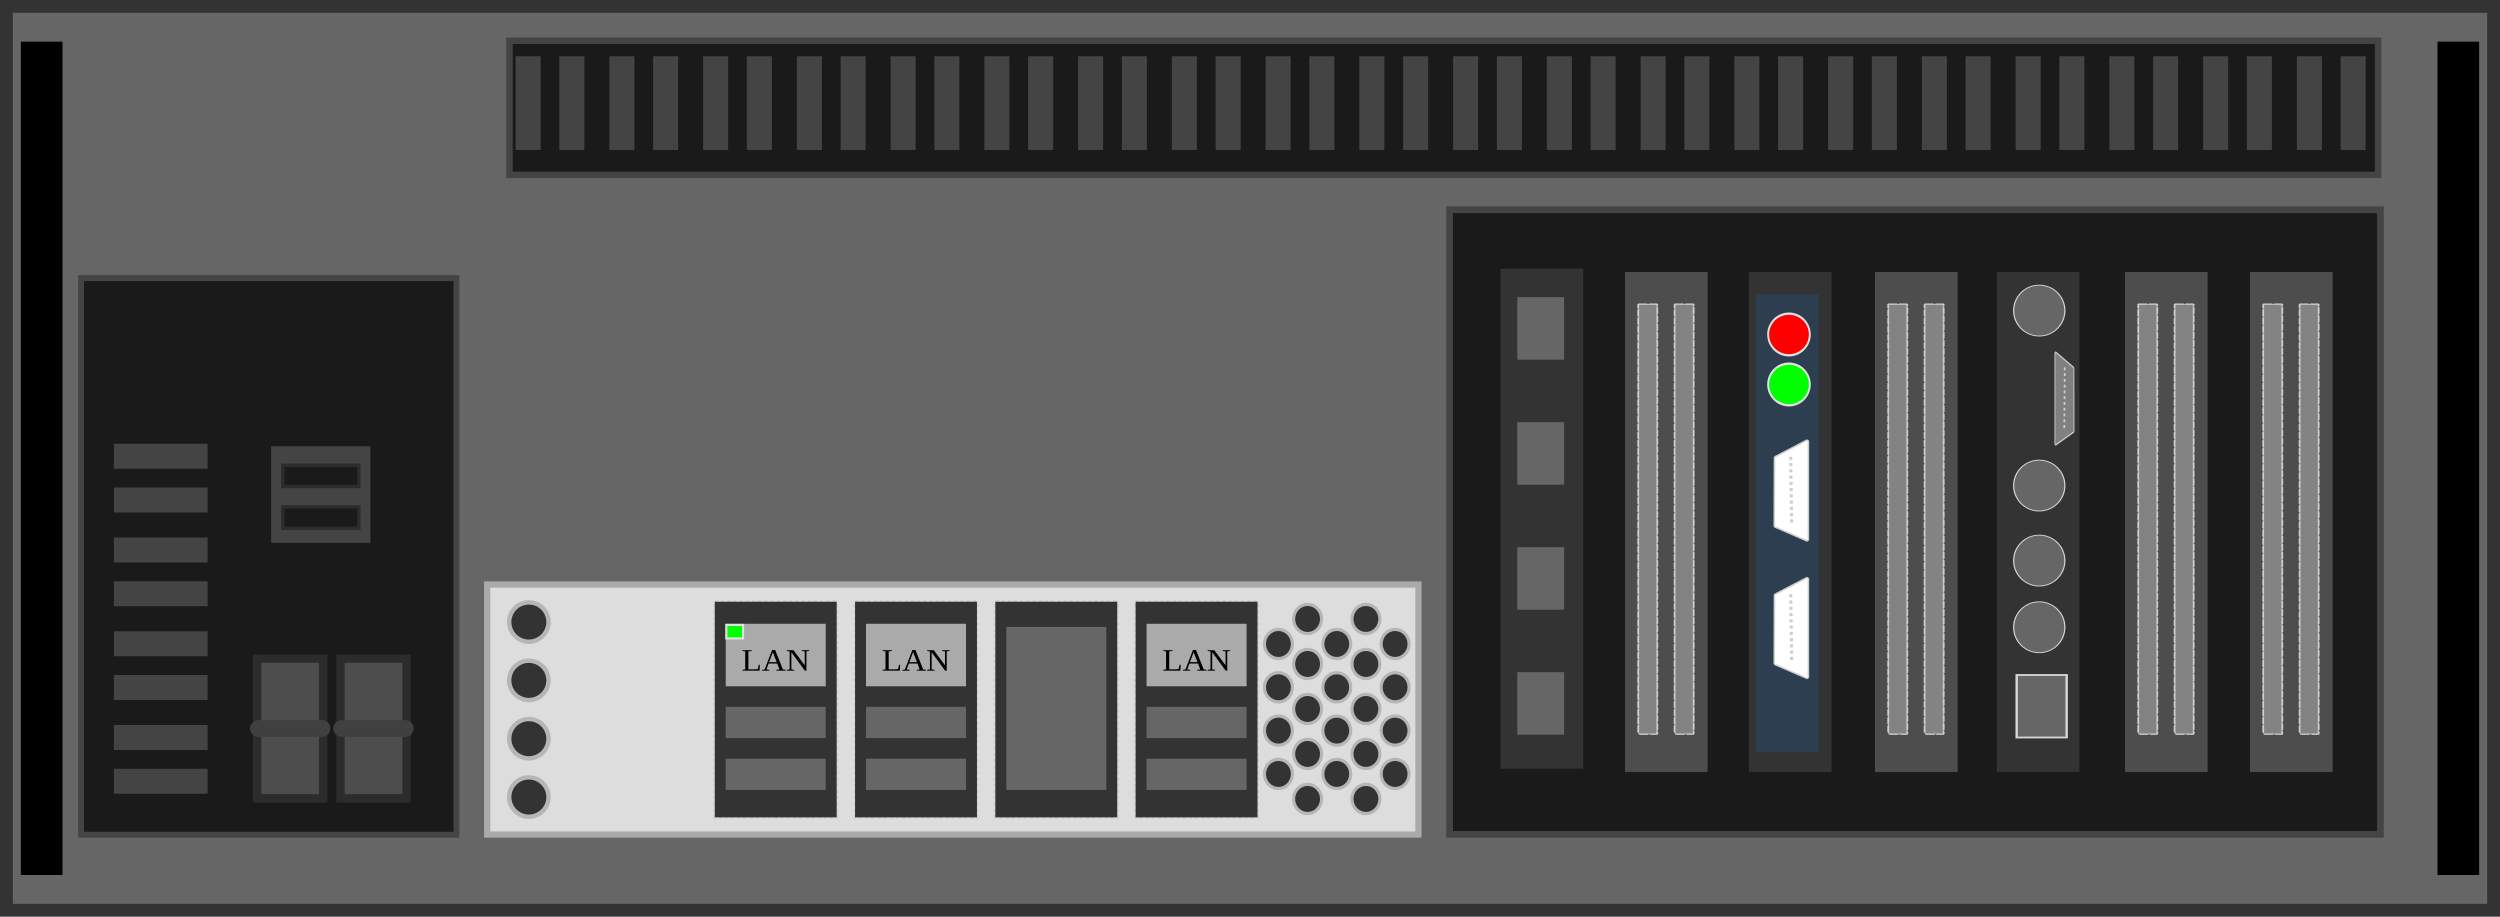
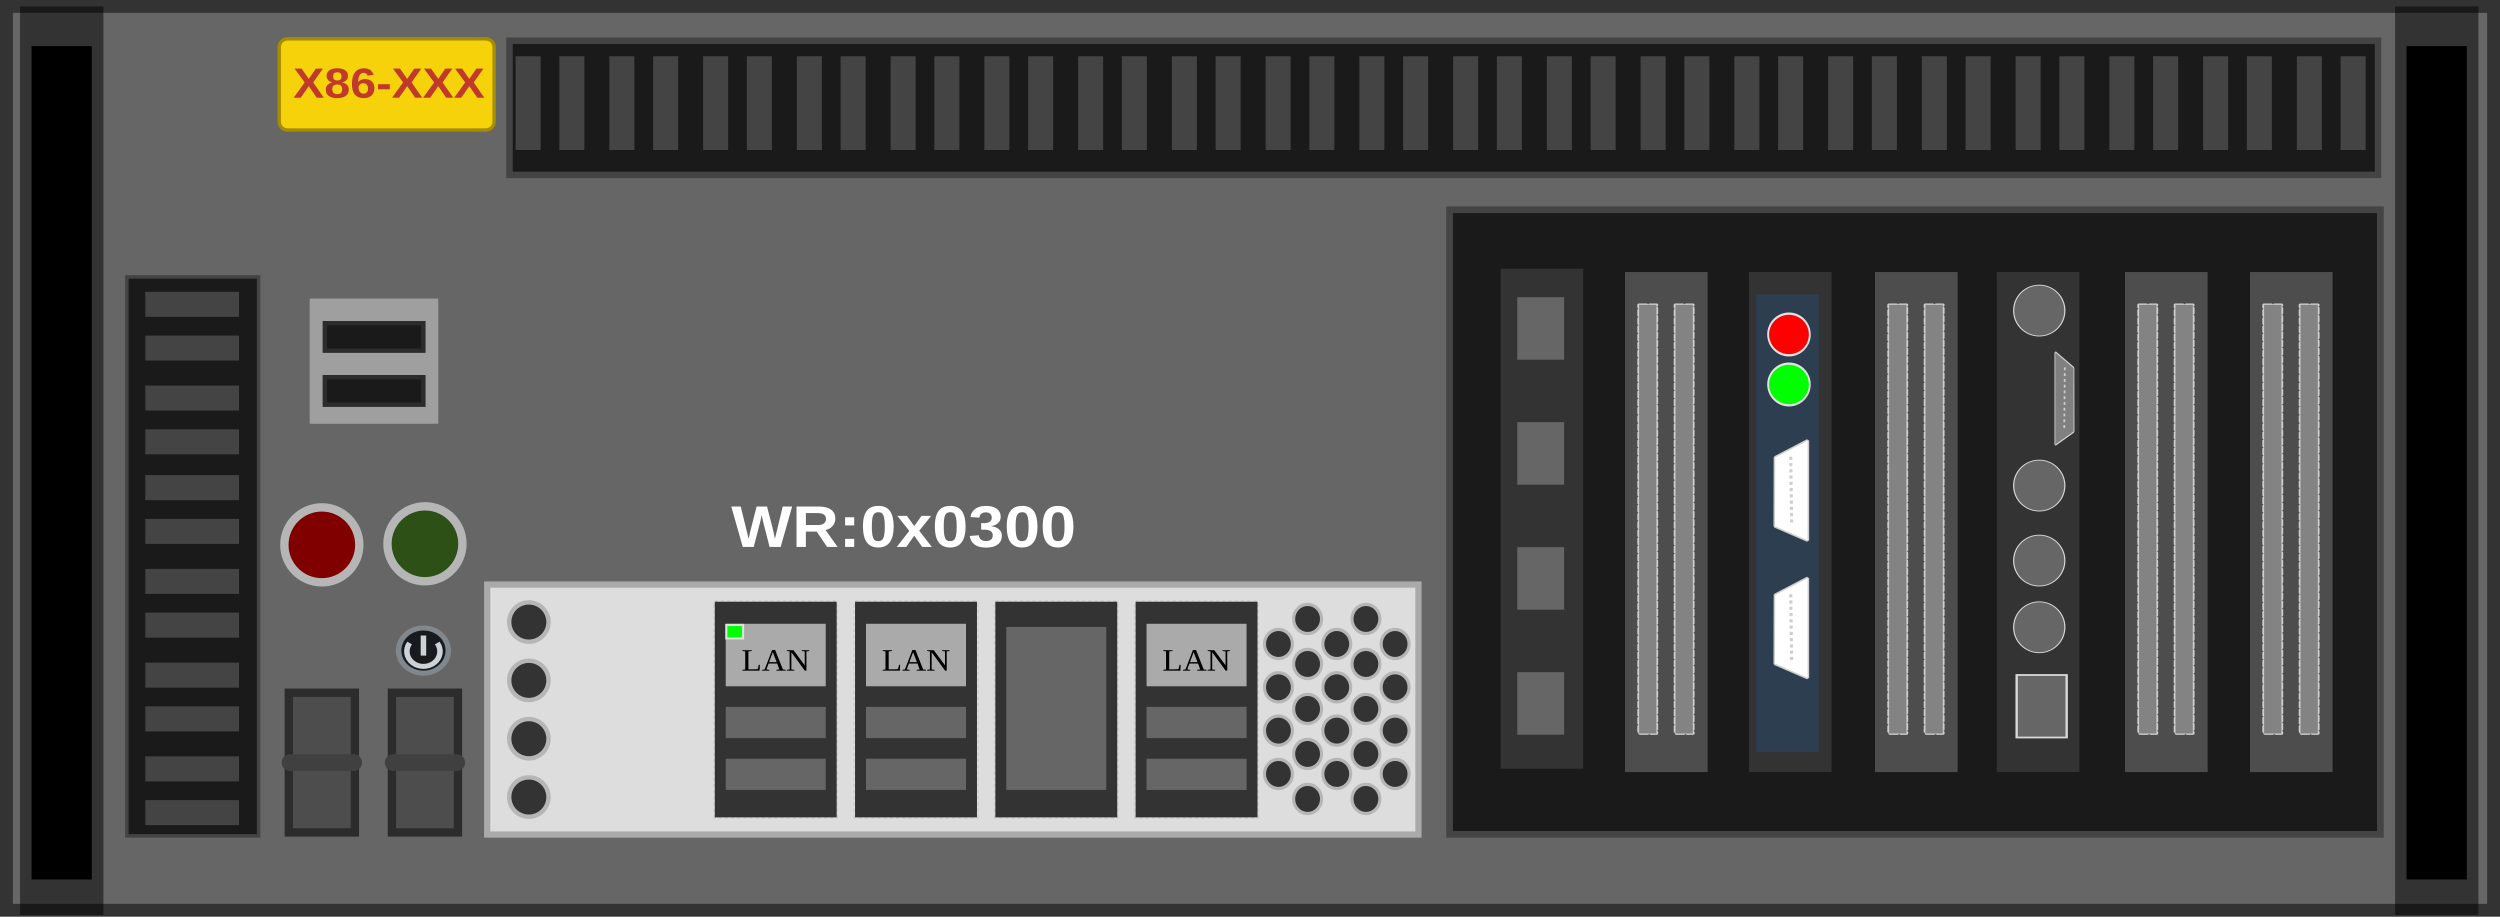
<svg xmlns="http://www.w3.org/2000/svg" width="600" height="220" viewBox="0 0 600 220" version="1.1" id="svg50">
  <defs id="defs54" />
  <g id="g764" transform="matrix(1.5,0,0,1.5,-306,-106.5)" />
  <rect x="1.54" y="1.54" width="596.92" height="216.92" fill="#111111" stroke="#333333" stroke-width="3.08" id="rect2" style="fill:#666666" />
-   <g id="g637" transform="matrix(1.5,0,0,1.5,-5.999998,-2.999998)">
-     <rect x="16.972" y="46.5" width="60.056" height="89.056" fill="#1a1a1a" stroke="#444444" stroke-width="0.944" id="rect4" />
-     <g id="g553" transform="matrix(0,0.5,-0.5,0,18.34518,50.18782)">
+   <g id="g11">
+     <rect x="30.45" y="66.462" width="31.619" height="134.159" fill="#1a1a1a" stroke="#444444" stroke-width="0.841" id="rect4" />
+     <g id="g553" transform="matrix(0,0.75,-0.75,0,29.06116,79.81584)">
      <rect x="45.624" y="-37.741" width="8" height="30" fill="#444444" id="rect338-7" style="stroke-width:0.73" />
      <rect x="59.624" y="-37.741" width="8" height="30" fill="#444444" id="rect340-5" style="stroke-width:0.73" />
      <rect x="75.624" y="-37.741" width="8" height="30" fill="#444444" id="rect342-3" style="stroke-width:0.73" />
      <rect x="89.624" y="-37.741" width="8" height="30" fill="#444444" id="rect344-5" style="stroke-width:0.73" />
      <rect x="105.624" y="-37.741" width="8" height="30" fill="#444444" id="rect346-6" style="stroke-width:0.73" />
      <rect x="119.624" y="-37.741" width="8" height="30" fill="#444444" id="rect348-2" style="stroke-width:0.73" />
      <rect x="135.624" y="-37.741" width="8" height="30" fill="#444444" id="rect350-9" style="stroke-width:0.73" />
      <rect x="149.624" y="-37.741" width="8" height="30" fill="#444444" id="rect352-1" style="stroke-width:0.73" />
-     </g>
-     <rect x="47.385" y="73.405" width="15.872" height="15.453" fill="#444444" id="rect12" style="stroke-width:0.738" />
-     <g id="g1393" transform="translate(0.6061597)">
-       <rect style="fill:#4d4d4d;stroke:#2c2c2c;stroke-width:2.667;stroke-linecap:round;stroke-dasharray:none;stroke-opacity:1;paint-order:stroke fill markers" id="rect515" width="9.236" height="21.019" x="58.538" y="108.051" />
-       <path style="fill:#333333;stroke:#404040;stroke-width:2.667;stroke-linecap:round;stroke-dasharray:none;stroke-opacity:1;paint-order:stroke fill markers" d="M 58.061,118.561 H 68.252" id="path1389" />
-     </g>
-     <g id="g1399" transform="translate(-12.72717)">
-       <rect style="fill:#4d4d4d;stroke:#2c2c2c;stroke-width:2.667;stroke-linecap:round;stroke-dasharray:none;stroke-opacity:1;paint-order:stroke fill markers" id="rect1395" width="9.236" height="21.019" x="58.538" y="108.051" />
-       <path style="fill:#333333;stroke:#404040;stroke-width:2.667;stroke-linecap:round;stroke-dasharray:none;stroke-opacity:1;paint-order:stroke fill markers" d="M 58.061,118.561 H 68.252" id="path1397" />
-     </g>
-     <rect style="fill:#1a1a1a;stroke:#2c2c2c;stroke-width:1.089;stroke-linecap:round;stroke-dasharray:none;stroke-opacity:1;paint-order:stroke fill markers" id="rect1637" width="11.621" height="2.853" x="49.526" y="76.715" />
-     <rect style="fill:#1a1a1a;stroke:#2c2c2c;stroke-width:1.089;stroke-linecap:round;stroke-dasharray:none;stroke-opacity:1;paint-order:stroke fill markers" id="rect1639" width="11.621" height="2.853" x="49.526" y="83.382" />
+       <rect x="-13.042" y="-37.741" width="8" height="30" fill="#444444" id="rect8" style="stroke-width:0.73" />
+       <rect x="0.958" y="-37.741" width="8" height="30" fill="#444444" id="rect9" style="stroke-width:0.73" />
+       <rect x="16.958" y="-37.741" width="8" height="30" fill="#444444" id="rect10" style="stroke-width:0.73" />
+       <rect x="30.958" y="-37.741" width="8" height="30" fill="#444444" id="rect11" style="stroke-width:0.73" />
+     </g>
+   </g>
+   <g id="g8" transform="matrix(1.296151,0,0,1.296151,-20.3918,-67.17126)">
+     <rect x="73.077" y="107.107" width="23.808" height="23.179" fill="#444444" id="rect12" style="fill:#9f9f9f;fill-opacity:1;stroke-width:1.107" />
+     <rect style="fill:#1a1a1a;stroke:#2c2c2c;stroke-width:1.633;stroke-linecap:round;stroke-dasharray:none;stroke-opacity:1;paint-order:stroke fill markers" id="rect1637" width="17.431" height="4.279" x="76.288" y="112.072" />
+     <rect style="fill:#1a1a1a;stroke:#2c2c2c;stroke-width:1.633;stroke-linecap:round;stroke-dasharray:none;stroke-opacity:1;paint-order:stroke fill markers" id="rect1639" width="17.431" height="4.279" x="76.288" y="122.072" />
+   </g>
+   <g id="g7" transform="matrix(1.946588,0,0,1.946588,-17.2324,-6.547763)">
+     <rect x="43.276" y="8.155" width="26.506" height="11.239" rx="1.027" fill="#f5d20a" stroke="#a58c00" id="rect35" ry="1.027" style="stroke-width:0.421" />
+     <text x="54.159" y="16.17" text-anchor="middle" font-family="Arial, Helvetica, sans-serif" font-size="5.474px" font-weight="700" fill="#c0392b" id="text35" transform="scale(1.049078,0.9532183)" style="stroke-width:0.421">X86-XXX</text>
  </g>
  <g id="g462" transform="matrix(0.75,0,0,0.75,2.175038,-0.7085307)">
    <rect x="152.997" y="187.997" width="298.007" height="80.007" fill="#dddddd" stroke="#aaaaaa" stroke-width="1.993" id="rect14" />
    <g id="g3475" transform="translate(-40)">
      <g id="g4821" transform="translate(0,-3.000007)">
        <g id="g3403" transform="translate(11.98665,0.0749127)">
          <rect style="fill:#333333;fill-opacity:1;stroke:#cecece;stroke-width:0.992;stroke-linecap:butt;stroke-linejoin:miter;stroke-dasharray:0.992, 0.992;stroke-dashoffset:0;stroke-opacity:1;paint-order:markers stroke fill" id="rect3395" width="39.008" height="69.008" x="253.843" y="196.421" />
          <g id="g3391" transform="matrix(1.066667,0,0,1,-66.91999,-4.522648)">
            <rect x="304" y="208" width="30" height="20" fill="#aaaaaa" id="rect16" />
            <text x="319" y="223" font-size="10px" text-anchor="middle" id="text18">LAN</text>
          </g>
          <rect x="257.347" y="230.063" width="32" height="10" fill="#666666" id="rect20" style="stroke-width:1.033" />
          <rect x="257.347" y="246.648" width="32" height="10" fill="#666666" id="rect3393" style="stroke-width:1.033" />
          <rect style="fill:#00ff00;fill-opacity:1;stroke:#e2e2e2;stroke-width:1.333;stroke-linecap:round;stroke-linejoin:miter;stroke-miterlimit:4;stroke-dasharray:none;stroke-dashoffset:0;stroke-opacity:1;paint-order:stroke fill markers" id="rect3796" width="4.704" height="3.659" x="257.868" y="204.18" />
        </g>
        <g id="g3431" transform="translate(101.7644,0.0749127)">
          <rect style="fill:#333333;fill-opacity:1;stroke:#cecece;stroke-width:0.992;stroke-linecap:butt;stroke-linejoin:miter;stroke-dasharray:0.992, 0.992;stroke-dashoffset:0;stroke-opacity:1;paint-order:markers stroke fill" id="rect3419" width="39.008" height="69.008" x="253.843" y="196.421" />
          <rect x="257.347" y="204.488" width="32" height="52.16" fill="#666666" id="rect3429" style="stroke-width:2.359" />
        </g>
        <g id="g4780" transform="translate(56.87553,0.0749127)">
          <rect style="fill:#333333;fill-opacity:1;stroke:#cecece;stroke-width:0.992;stroke-linecap:butt;stroke-linejoin:miter;stroke-dasharray:0.992, 0.992;stroke-dashoffset:0;stroke-opacity:1;paint-order:markers stroke fill" id="rect4766" width="39.008" height="69.008" x="253.843" y="196.421" />
          <g id="g4772" transform="matrix(1.066667,0,0,1,-66.91999,-4.522648)">
            <rect x="304" y="208" width="30" height="20" fill="#aaaaaa" id="rect4768" />
            <text x="319" y="223" font-size="10px" text-anchor="middle" id="text4770">LAN</text>
          </g>
          <rect x="257.347" y="230.063" width="32" height="10" fill="#666666" id="rect4774" style="stroke-width:1.033" />
          <rect x="257.347" y="246.648" width="32" height="10" fill="#666666" id="rect4776" style="stroke-width:1.033" />
        </g>
        <g id="g4794" transform="translate(146.6533,0.0749127)">
          <rect style="fill:#333333;fill-opacity:1;stroke:#cecece;stroke-width:0.992;stroke-linecap:butt;stroke-linejoin:miter;stroke-dasharray:0.992, 0.992;stroke-dashoffset:0;stroke-opacity:1;paint-order:markers stroke fill" id="rect4782" width="39.008" height="69.008" x="253.843" y="196.421" />
          <g id="g4788" transform="matrix(1.066667,0,0,1,-66.91999,-4.522648)">
            <rect x="304" y="208" width="30" height="20" fill="#aaaaaa" id="rect4784" />
            <text x="319" y="223" font-size="10px" text-anchor="middle" id="text4786">LAN</text>
          </g>
          <rect x="257.347" y="230.063" width="32" height="10" fill="#666666" id="rect4790" style="stroke-width:1.033" />
          <rect x="257.347" y="246.648" width="32" height="10" fill="#666666" id="rect4792" style="stroke-width:1.033" />
        </g>
      </g>
    </g>
    <g id="g3543" transform="matrix(0.9715086,0,0,0.9715086,-14.36651,11.05544)">
      <g id="g3607">
        <ellipse style="fill:#333333;fill-opacity:1;stroke:#b6b6b6;stroke-width:2.895;stroke-linecap:round;stroke-linejoin:miter;stroke-miterlimit:4;stroke-dasharray:none;stroke-dashoffset:0;stroke-opacity:1;paint-order:stroke fill markers" id="circle3535" cx="185.997" cy="252.128" rx="5.758" ry="5.758" />
        <ellipse style="fill:#333333;fill-opacity:1;stroke:#b6b6b6;stroke-width:2.895;stroke-linecap:round;stroke-linejoin:miter;stroke-miterlimit:4;stroke-dasharray:none;stroke-dashoffset:0;stroke-opacity:1;paint-order:stroke fill markers" id="ellipse3597" cx="185.997" cy="232.914" rx="5.758" ry="5.758" />
        <ellipse style="fill:#333333;fill-opacity:1;stroke:#b6b6b6;stroke-width:2.895;stroke-linecap:round;stroke-linejoin:miter;stroke-miterlimit:4;stroke-dasharray:none;stroke-dashoffset:0;stroke-opacity:1;paint-order:stroke fill markers" id="ellipse3599" cx="185.997" cy="213.7" rx="5.758" ry="5.758" />
        <ellipse style="fill:#333333;fill-opacity:1;stroke:#b6b6b6;stroke-width:2.895;stroke-linecap:round;stroke-linejoin:miter;stroke-miterlimit:4;stroke-dasharray:none;stroke-dashoffset:0;stroke-opacity:1;paint-order:stroke fill markers" id="ellipse3601" cx="185.997" cy="194.486" rx="5.758" ry="5.758" />
      </g>
    </g>
    <g id="g598" transform="translate(0.6933334,1.44)">
      <g id="g440" transform="matrix(0.6909175,0,0,0.7214734,276.9959,65.26337)">
        <g id="g438">
          <ellipse style="fill:#333333;fill-opacity:1;stroke:#b6b6b6;stroke-width:2.895;stroke-linecap:round;stroke-linejoin:miter;stroke-miterlimit:4;stroke-dasharray:none;stroke-dashoffset:0;stroke-opacity:1;paint-order:stroke fill markers" id="ellipse430" cx="185.997" cy="252.128" rx="5.758" ry="5.758" />
          <ellipse style="fill:#333333;fill-opacity:1;stroke:#b6b6b6;stroke-width:2.895;stroke-linecap:round;stroke-linejoin:miter;stroke-miterlimit:4;stroke-dasharray:none;stroke-dashoffset:0;stroke-opacity:1;paint-order:stroke fill markers" id="ellipse432" cx="185.997" cy="232.914" rx="5.758" ry="5.758" />
          <ellipse style="fill:#333333;fill-opacity:1;stroke:#b6b6b6;stroke-width:2.895;stroke-linecap:round;stroke-linejoin:miter;stroke-miterlimit:4;stroke-dasharray:none;stroke-dashoffset:0;stroke-opacity:1;paint-order:stroke fill markers" id="ellipse434" cx="185.997" cy="213.7" rx="5.758" ry="5.758" />
          <ellipse style="fill:#333333;fill-opacity:1;stroke:#b6b6b6;stroke-width:2.895;stroke-linecap:round;stroke-linejoin:miter;stroke-miterlimit:4;stroke-dasharray:none;stroke-dashoffset:0;stroke-opacity:1;paint-order:stroke fill markers" id="ellipse436" cx="185.997" cy="194.486" rx="5.758" ry="5.758" />
        </g>
      </g>
      <g id="g452" transform="matrix(0.6909175,0,0,0.7214734,295.6626,65.26337)">
        <g id="g450">
          <ellipse style="fill:#333333;fill-opacity:1;stroke:#b6b6b6;stroke-width:2.895;stroke-linecap:round;stroke-linejoin:miter;stroke-miterlimit:4;stroke-dasharray:none;stroke-dashoffset:0;stroke-opacity:1;paint-order:stroke fill markers" id="ellipse442" cx="185.997" cy="252.128" rx="5.758" ry="5.758" />
          <ellipse style="fill:#333333;fill-opacity:1;stroke:#b6b6b6;stroke-width:2.895;stroke-linecap:round;stroke-linejoin:miter;stroke-miterlimit:4;stroke-dasharray:none;stroke-dashoffset:0;stroke-opacity:1;paint-order:stroke fill markers" id="ellipse444" cx="185.997" cy="232.914" rx="5.758" ry="5.758" />
          <ellipse style="fill:#333333;fill-opacity:1;stroke:#b6b6b6;stroke-width:2.895;stroke-linecap:round;stroke-linejoin:miter;stroke-miterlimit:4;stroke-dasharray:none;stroke-dashoffset:0;stroke-opacity:1;paint-order:stroke fill markers" id="ellipse446" cx="185.997" cy="213.7" rx="5.758" ry="5.758" />
          <ellipse style="fill:#333333;fill-opacity:1;stroke:#b6b6b6;stroke-width:2.895;stroke-linecap:round;stroke-linejoin:miter;stroke-miterlimit:4;stroke-dasharray:none;stroke-dashoffset:0;stroke-opacity:1;paint-order:stroke fill markers" id="ellipse448" cx="185.997" cy="194.486" rx="5.758" ry="5.758" />
        </g>
      </g>
      <g id="g465" transform="matrix(0.6909175,0,0,0.7214734,314.3292,65.26337)">
        <g id="g463">
          <ellipse style="fill:#333333;fill-opacity:1;stroke:#b6b6b6;stroke-width:2.895;stroke-linecap:round;stroke-linejoin:miter;stroke-miterlimit:4;stroke-dasharray:none;stroke-dashoffset:0;stroke-opacity:1;paint-order:stroke fill markers" id="ellipse454" cx="185.997" cy="252.128" rx="5.758" ry="5.758" />
          <ellipse style="fill:#333333;fill-opacity:1;stroke:#b6b6b6;stroke-width:2.895;stroke-linecap:round;stroke-linejoin:miter;stroke-miterlimit:4;stroke-dasharray:none;stroke-dashoffset:0;stroke-opacity:1;paint-order:stroke fill markers" id="ellipse456" cx="185.997" cy="232.914" rx="5.758" ry="5.758" />
          <ellipse style="fill:#333333;fill-opacity:1;stroke:#b6b6b6;stroke-width:2.895;stroke-linecap:round;stroke-linejoin:miter;stroke-miterlimit:4;stroke-dasharray:none;stroke-dashoffset:0;stroke-opacity:1;paint-order:stroke fill markers" id="ellipse458" cx="185.997" cy="213.7" rx="5.758" ry="5.758" />
          <ellipse style="fill:#333333;fill-opacity:1;stroke:#b6b6b6;stroke-width:2.895;stroke-linecap:round;stroke-linejoin:miter;stroke-miterlimit:4;stroke-dasharray:none;stroke-dashoffset:0;stroke-opacity:1;paint-order:stroke fill markers" id="ellipse460" cx="185.997" cy="194.486" rx="5.758" ry="5.758" />
        </g>
      </g>
      <g id="g477" transform="matrix(0.6909175,0,0,0.7214734,286.3292,73.26337)">
        <g id="g475">
          <ellipse style="fill:#333333;fill-opacity:1;stroke:#b6b6b6;stroke-width:2.895;stroke-linecap:round;stroke-linejoin:miter;stroke-miterlimit:4;stroke-dasharray:none;stroke-dashoffset:0;stroke-opacity:1;paint-order:stroke fill markers" id="ellipse467" cx="185.997" cy="252.128" rx="5.758" ry="5.758" />
          <ellipse style="fill:#333333;fill-opacity:1;stroke:#b6b6b6;stroke-width:2.895;stroke-linecap:round;stroke-linejoin:miter;stroke-miterlimit:4;stroke-dasharray:none;stroke-dashoffset:0;stroke-opacity:1;paint-order:stroke fill markers" id="ellipse469" cx="185.997" cy="232.173" rx="5.758" ry="5.758" />
          <ellipse style="fill:#333333;fill-opacity:1;stroke:#b6b6b6;stroke-width:2.895;stroke-linecap:round;stroke-linejoin:miter;stroke-miterlimit:4;stroke-dasharray:none;stroke-dashoffset:0;stroke-opacity:1;paint-order:stroke fill markers" id="ellipse471" cx="185.997" cy="212.218" rx="5.758" ry="5.758" />
          <ellipse style="fill:#333333;fill-opacity:1;stroke:#b6b6b6;stroke-width:2.895;stroke-linecap:round;stroke-linejoin:miter;stroke-miterlimit:4;stroke-dasharray:none;stroke-dashoffset:0;stroke-opacity:1;paint-order:stroke fill markers" id="ellipse473" cx="185.997" cy="192.264" rx="5.758" ry="5.758" />
          <ellipse style="fill:#333333;fill-opacity:1;stroke:#b6b6b6;stroke-width:2.895;stroke-linecap:round;stroke-linejoin:miter;stroke-miterlimit:4;stroke-dasharray:none;stroke-dashoffset:0;stroke-opacity:1;paint-order:stroke fill markers" id="ellipse498" cx="185.997" cy="172.309" rx="5.758" ry="5.758" />
        </g>
      </g>
      <g id="g564" transform="matrix(0.6909175,0,0,0.7214734,304.9959,73.26337)">
        <g id="g562">
          <ellipse style="fill:#333333;fill-opacity:1;stroke:#b6b6b6;stroke-width:2.895;stroke-linecap:round;stroke-linejoin:miter;stroke-miterlimit:4;stroke-dasharray:none;stroke-dashoffset:0;stroke-opacity:1;paint-order:stroke fill markers" id="ellipse552" cx="185.997" cy="252.128" rx="5.758" ry="5.758" />
          <ellipse style="fill:#333333;fill-opacity:1;stroke:#b6b6b6;stroke-width:2.895;stroke-linecap:round;stroke-linejoin:miter;stroke-miterlimit:4;stroke-dasharray:none;stroke-dashoffset:0;stroke-opacity:1;paint-order:stroke fill markers" id="ellipse554" cx="185.997" cy="232.173" rx="5.758" ry="5.758" />
          <ellipse style="fill:#333333;fill-opacity:1;stroke:#b6b6b6;stroke-width:2.895;stroke-linecap:round;stroke-linejoin:miter;stroke-miterlimit:4;stroke-dasharray:none;stroke-dashoffset:0;stroke-opacity:1;paint-order:stroke fill markers" id="ellipse556" cx="185.997" cy="212.218" rx="5.758" ry="5.758" />
          <ellipse style="fill:#333333;fill-opacity:1;stroke:#b6b6b6;stroke-width:2.895;stroke-linecap:round;stroke-linejoin:miter;stroke-miterlimit:4;stroke-dasharray:none;stroke-dashoffset:0;stroke-opacity:1;paint-order:stroke fill markers" id="ellipse558" cx="185.997" cy="192.264" rx="5.758" ry="5.758" />
          <ellipse style="fill:#333333;fill-opacity:1;stroke:#b6b6b6;stroke-width:2.895;stroke-linecap:round;stroke-linejoin:miter;stroke-miterlimit:4;stroke-dasharray:none;stroke-dashoffset:0;stroke-opacity:1;paint-order:stroke fill markers" id="ellipse560" cx="185.997" cy="172.309" rx="5.758" ry="5.758" />
        </g>
      </g>
    </g>
  </g>
  <g id="g650" transform="matrix(1.5,0,0,1.5,-2.999998,-2.208533)">
    <rect x="233.935" y="35.035" width="148.93" height="99.93" fill="#1a1a1a" stroke="#444444" stroke-width="1.07" id="rect24" />
    <g fill="#333333" id="g38" transform="matrix(0.6609436,0,0,0.5,-81.69067,15)">
      <rect x="610" y="60" width="20" height="160" id="rect32" style="fill:#333333" />
      <g id="g3205-1" transform="matrix(-0.8472326,0,0,1.841834,870.9028,-68.89243)" style="fill:#808080">
        <path style="fill:#808080;fill-opacity:1;stroke:#cecece;stroke-width:0.5;stroke-linecap:round;stroke-linejoin:bevel;stroke-dasharray:none;stroke-dashoffset:0;stroke-opacity:1;paint-order:markers stroke fill" d="m 286.003,97.666 5.214,2.261 V 83.972 l -5.182,2.701 z" id="path3201-2" />
        <path style="fill:#808080;fill-opacity:1;stroke:#cecece;stroke-width:0.501;stroke-linecap:butt;stroke-linejoin:miter;stroke-dasharray:0.501, 0.501;stroke-dashoffset:0;stroke-opacity:1;paint-order:markers stroke fill" d="m 288.515,86.548 0.157,10.993" id="path3203-7" />
      </g>
      <rect x="614.814" y="188.945" width="12.104" height="20" fill="#666666" id="rect969-9" style="stroke:#d7d7d7;stroke-width:0.58;stroke-dasharray:none;stroke-opacity:1" />
      <g id="g976">
        <rect x="489.882" y="58.945" width="20" height="160" id="rect28-6" style="fill:#333333" />
        <rect x="493.92" y="68.04" width="11.347" height="20" fill="#666666" id="rect22-3" style="stroke-width:0.87" />
        <rect x="493.92" y="108.04" width="11.347" height="20" fill="#666666" id="rect22-3-7" style="stroke-width:0.87" />
        <rect x="493.92" y="148.04" width="11.347" height="20" fill="#666666" id="rect967" style="stroke-width:0.87" />
        <rect x="493.92" y="188.04" width="11.347" height="20" fill="#666666" id="rect969" style="stroke-width:0.87" />
      </g>
      <g id="g1743">
        <rect x="520" y="60" width="20" height="160" id="rect26" style="fill:#4d4d4d" />
        <rect style="fill:#838383;fill-opacity:1;stroke:#cecece;stroke-width:0.87;stroke-linecap:round;stroke-linejoin:round;stroke-dasharray:1.74, 0.87;stroke-dashoffset:0;stroke-opacity:1;paint-order:markers stroke fill" id="rect1182" width="4.182" height="137.186" x="523.416" y="70.482" />
        <rect style="fill:#838383;fill-opacity:1;stroke:#cecece;stroke-width:0.87;stroke-linecap:round;stroke-linejoin:round;stroke-dasharray:1.74, 0.87;stroke-dashoffset:0;stroke-opacity:1;paint-order:markers stroke fill" id="rect1738" width="4.182" height="137.186" x="532.226" y="70.482" />
      </g>
      <g id="g1804" transform="translate(60.51954)">
        <rect x="520" y="60" width="20" height="160" id="rect1798" style="fill:#4d4d4d" />
        <rect style="fill:#838383;fill-opacity:1;stroke:#cecece;stroke-width:0.87;stroke-linecap:round;stroke-linejoin:round;stroke-dasharray:1.74, 0.87;stroke-dashoffset:0;stroke-opacity:1;paint-order:markers stroke fill" id="rect1800" width="4.182" height="137.186" x="523.416" y="70.482" />
        <rect style="fill:#838383;fill-opacity:1;stroke:#cecece;stroke-width:0.87;stroke-linecap:round;stroke-linejoin:round;stroke-dasharray:1.74, 0.87;stroke-dashoffset:0;stroke-opacity:1;paint-order:markers stroke fill" id="rect1802" width="4.182" height="137.186" x="532.226" y="70.482" />
      </g>
      <g id="g1812" transform="translate(121.0391)">
        <rect x="520" y="60" width="20" height="160" id="rect1806" style="fill:#4d4d4d" />
        <rect style="fill:#838383;fill-opacity:1;stroke:#cecece;stroke-width:0.87;stroke-linecap:round;stroke-linejoin:round;stroke-dasharray:1.74, 0.87;stroke-dashoffset:0;stroke-opacity:1;paint-order:markers stroke fill" id="rect1808" width="4.182" height="137.186" x="523.416" y="70.482" />
        <rect style="fill:#838383;fill-opacity:1;stroke:#cecece;stroke-width:0.87;stroke-linecap:round;stroke-linejoin:round;stroke-dasharray:1.74, 0.87;stroke-dashoffset:0;stroke-opacity:1;paint-order:markers stroke fill" id="rect1810" width="4.182" height="137.186" x="532.226" y="70.482" />
      </g>
      <g id="g3279" transform="translate(151.2988)">
        <rect x="520" y="60" width="20" height="160" id="rect3273" style="fill:#4d4d4d" />
        <rect style="fill:#838383;fill-opacity:1;stroke:#cecece;stroke-width:0.87;stroke-linecap:round;stroke-linejoin:round;stroke-dasharray:1.74, 0.87;stroke-dashoffset:0;stroke-opacity:1;paint-order:markers stroke fill" id="rect3275" width="4.182" height="137.186" x="523.416" y="70.482" />
        <rect style="fill:#838383;fill-opacity:1;stroke:#cecece;stroke-width:0.87;stroke-linecap:round;stroke-linejoin:round;stroke-dasharray:1.74, 0.87;stroke-dashoffset:0;stroke-opacity:1;paint-order:markers stroke fill" id="rect3277" width="4.182" height="137.186" x="532.226" y="70.482" />
      </g>
      <ellipse style="fill:#666666;fill-opacity:1;stroke:#d7d7d7;stroke-width:0.58;stroke-linecap:round;stroke-linejoin:miter;stroke-miterlimit:4;stroke-dasharray:none;stroke-dashoffset:0;stroke-opacity:1;paint-order:stroke fill markers" id="path5509" cx="620.281" cy="173.667" rx="6.052" ry="8" />
      <ellipse style="fill:#666666;fill-opacity:1;stroke:#d7d7d7;stroke-width:0.58;stroke-linecap:round;stroke-linejoin:miter;stroke-miterlimit:4;stroke-dasharray:none;stroke-dashoffset:0;stroke-opacity:1;paint-order:stroke fill markers" id="ellipse5511" cx="620.281" cy="152.334" rx="6.052" ry="8" />
      <ellipse style="fill:#666666;fill-opacity:1;stroke:#d7d7d7;stroke-width:0.58;stroke-linecap:round;stroke-linejoin:miter;stroke-miterlimit:4;stroke-dasharray:none;stroke-dashoffset:0;stroke-opacity:1;paint-order:stroke fill markers" id="ellipse5513" cx="620.281" cy="128.334" rx="6.052" ry="8" />
      <ellipse style="fill:#666666;fill-opacity:1;stroke:#d7d7d7;stroke-width:0.58;stroke-linecap:round;stroke-linejoin:miter;stroke-miterlimit:4;stroke-dasharray:none;stroke-dashoffset:0;stroke-opacity:1;paint-order:stroke fill markers" id="ellipse5515" cx="620.281" cy="72.334" rx="6.052" ry="8" />
    </g>
    <g id="g3219">
      <rect x="550" y="60" width="20" height="160" id="rect28" transform="matrix(0.6609436,0,0,0.5,-81.69067,15)" style="fill:#333333" />
      <g id="g837" transform="matrix(1,0,0,1.219849,20,-18.49874)">
        <rect x="263" y="55" width="10" height="60" fill="#2c3e50" id="rect40" style="stroke-width:0.5" />
        <ellipse cx="268.234" cy="60.243" fill="#ff0000" id="circle42" style="stroke-width:0.302;stroke:#e2e2e2;stroke-opacity:1;stroke-dasharray:none" rx="3.333" ry="2.733" />
        <ellipse cx="268.234" cy="66.801" fill="#ff0000" id="ellipse1912" style="fill:#00ff00;stroke-width:0.302;stroke:#e2e2e2;stroke-opacity:1;stroke-dasharray:none" rx="3.333" ry="2.733" />
      </g>
      <g id="g3199" transform="translate(0,10)">
        <path style="fill:#ffffff;fill-opacity:1;stroke:#cecece;stroke-width:0.5;stroke-linecap:round;stroke-linejoin:bevel;stroke-dasharray:none;stroke-dashoffset:0;stroke-opacity:1;paint-order:markers stroke fill" d="m 286.003,97.666 5.214,2.261 V 83.972 l -5.182,2.701 z" id="path3097" />
        <path style="fill:#ffffff;fill-opacity:1;stroke:#cecece;stroke-width:0.501;stroke-linecap:butt;stroke-linejoin:miter;stroke-dasharray:0.501, 0.501;stroke-dashoffset:0;stroke-opacity:1;paint-order:markers stroke fill" d="m 288.515,86.548 0.157,10.993" id="path3195" />
      </g>
      <g id="g3205" transform="translate(0,-12)">
        <path style="fill:#ffffff;fill-opacity:1;stroke:#cecece;stroke-width:0.5;stroke-linecap:round;stroke-linejoin:bevel;stroke-dasharray:none;stroke-dashoffset:0;stroke-opacity:1;paint-order:markers stroke fill" d="m 286.003,97.666 5.214,2.261 V 83.972 l -5.182,2.701 z" id="path3201" />
        <path style="fill:#ffffff;fill-opacity:1;stroke:#cecece;stroke-width:0.501;stroke-linecap:butt;stroke-linejoin:miter;stroke-dasharray:0.501, 0.501;stroke-dashoffset:0;stroke-opacity:1;paint-order:markers stroke fill" d="m 288.515,86.548 0.157,10.993" id="path3203" />
      </g>
    </g>
  </g>
-   <rect x="5" y="10" width="10" height="200" fill="#222222" id="rect46" style="fill:#000000;stroke-width:1" />
+   <g id="g3" transform="translate(40.26161,6.333288)">
+     <g id="g2" transform="translate(-40.44253,-5.260817)">
+       <g id="g1">
+         <rect x="5" y="0.465" width="20" height="218.084" fill="#222222" id="rect1" style="fill:#000000;fill-opacity:0.502;stroke-width:1.477" />
+       </g>
+     </g>
+     <rect x="-32.679" y="4.739" width="14.443" height="200" fill="#222222" id="rect46" style="fill:#000000;stroke-width:1.202" />
+   </g>
  <g id="g455" transform="matrix(0.75,0,0,0.75,-5.999998,-5.999998)">
    <rect x="171.034" y="21.034" width="597.932" height="42.932" fill="#1a1a1a" stroke="#444444" stroke-width="2.068" id="rect4-3" />
    <rect x="173" y="26" width="8" height="30" fill="#444444" id="rect12-6" style="stroke-width:0.73" />
    <rect x="187" y="26" width="8" height="30" fill="#444444" id="rect336" style="stroke-width:0.73" />
    <rect x="203" y="26" width="8" height="30" fill="#444444" id="rect338" style="stroke-width:0.73" />
    <rect x="217" y="26" width="8" height="30" fill="#444444" id="rect340" style="stroke-width:0.73" />
    <rect x="233" y="26" width="8" height="30" fill="#444444" id="rect342" style="stroke-width:0.73" />
    <rect x="247" y="26" width="8" height="30" fill="#444444" id="rect344" style="stroke-width:0.73" />
    <rect x="263" y="26" width="8" height="30" fill="#444444" id="rect346" style="stroke-width:0.73" />
    <rect x="277" y="26" width="8" height="30" fill="#444444" id="rect348" style="stroke-width:0.73" />
    <rect x="293" y="26" width="8" height="30" fill="#444444" id="rect350" style="stroke-width:0.73" />
    <rect x="307" y="26" width="8" height="30" fill="#444444" id="rect352" style="stroke-width:0.73" />
    <rect x="323" y="26" width="8" height="30" fill="#444444" id="rect354" style="stroke-width:0.73" />
    <rect x="337" y="26" width="8" height="30" fill="#444444" id="rect356" style="stroke-width:0.73" />
    <rect x="353" y="26" width="8" height="30" fill="#444444" id="rect358" style="stroke-width:0.73" />
    <rect x="367" y="26" width="8" height="30" fill="#444444" id="rect360" style="stroke-width:0.73" />
    <rect x="383" y="26" width="8" height="30" fill="#444444" id="rect362" style="stroke-width:0.73" />
    <rect x="397" y="26" width="8" height="30" fill="#444444" id="rect364" style="stroke-width:0.73" />
    <rect x="413" y="26" width="8" height="30" fill="#444444" id="rect366" style="stroke-width:0.73" />
    <rect x="427" y="26" width="8" height="30" fill="#444444" id="rect368" style="stroke-width:0.73" />
    <rect x="443" y="26" width="8" height="30" fill="#444444" id="rect370" style="stroke-width:0.73" />
    <rect x="457" y="26" width="8" height="30" fill="#444444" id="rect372" style="stroke-width:0.73" />
    <rect x="473" y="26" width="8" height="30" fill="#444444" id="rect374" style="stroke-width:0.73" />
    <rect x="487" y="26" width="8" height="30" fill="#444444" id="rect376" style="stroke-width:0.73" />
    <rect x="503" y="26" width="8" height="30" fill="#444444" id="rect378" style="stroke-width:0.73" />
    <rect x="517" y="26" width="8" height="30" fill="#444444" id="rect380" style="stroke-width:0.73" />
    <rect x="533" y="26" width="8" height="30" fill="#444444" id="rect382" style="stroke-width:0.73" />
    <rect x="547" y="26" width="8" height="30" fill="#444444" id="rect384" style="stroke-width:0.73" />
    <rect x="563" y="26" width="8" height="30" fill="#444444" id="rect386" style="stroke-width:0.73" />
    <rect x="577" y="26" width="8" height="30" fill="#444444" id="rect388" style="stroke-width:0.73" />
    <rect x="593" y="26" width="8" height="30" fill="#444444" id="rect390" style="stroke-width:0.73" />
    <rect x="607" y="26" width="8" height="30" fill="#444444" id="rect392" style="stroke-width:0.73" />
    <rect x="623" y="26" width="8" height="30" fill="#444444" id="rect394" style="stroke-width:0.73" />
    <rect x="637" y="26" width="8" height="30" fill="#444444" id="rect396" style="stroke-width:0.73" />
    <rect x="653" y="26" width="8" height="30" fill="#444444" id="rect398" style="stroke-width:0.73" />
    <rect x="667" y="26" width="8" height="30" fill="#444444" id="rect400" style="stroke-width:0.73" />
    <rect x="683" y="26" width="8" height="30" fill="#444444" id="rect402" style="stroke-width:0.73" />
    <rect x="697" y="26" width="8" height="30" fill="#444444" id="rect404" style="stroke-width:0.73" />
    <rect x="713" y="26" width="8" height="30" fill="#444444" id="rect406" style="stroke-width:0.73" />
    <rect x="727" y="26" width="8" height="30" fill="#444444" id="rect408" style="stroke-width:0.73" />
    <rect x="743" y="26" width="8" height="30" fill="#444444" id="rect410" style="stroke-width:0.73" />
    <rect x="757" y="26" width="8" height="30" fill="#444444" id="rect412" style="stroke-width:0.73" />
  </g>
-   <rect x="585" y="10" width="10" height="200" fill="#222222" id="rect5097" style="fill:#000000;stroke-width:1" />
+   <g id="g6" transform="translate(610.2616,6.333288)">
+     <g id="g5" transform="translate(-40.44253,-5.260817)">
+       <g id="g4">
+         <rect x="5" y="0.465" width="20" height="218.084" fill="#222222" id="rect3" style="fill:#000000;fill-opacity:0.502;stroke-width:1.477" />
+       </g>
+     </g>
+     <rect x="-32.679" y="4.739" width="14.443" height="200" fill="#222222" id="rect5" style="fill:#000000;stroke-width:1.202" />
+   </g>
+   <g id="g1393" transform="matrix(1.5,0,0,1.5,7.252298,5.178151)">
+     <rect style="fill:#4d4d4d;stroke:#2c2c2c;stroke-width:2.667;stroke-linecap:round;stroke-dasharray:none;stroke-opacity:1;paint-order:stroke fill markers" id="rect515" width="9.236" height="21.019" x="58.538" y="108.051" />
+     <path style="fill:#333333;stroke:#404040;stroke-width:2.667;stroke-linecap:round;stroke-dasharray:none;stroke-opacity:1;paint-order:stroke fill markers" d="M 58.061,118.561 H 68.252" id="path1389" />
+   </g>
+   <g id="g1399" transform="matrix(1.5,0,0,1.5,-17.49337,5.178151)">
+     <rect style="fill:#4d4d4d;stroke:#2c2c2c;stroke-width:2.667;stroke-linecap:round;stroke-dasharray:none;stroke-opacity:1;paint-order:stroke fill markers" id="rect1395" width="9.236" height="21.019" x="58.538" y="108.051" />
+     <path style="fill:#333333;stroke:#404040;stroke-width:2.667;stroke-linecap:round;stroke-dasharray:none;stroke-opacity:1;paint-order:stroke fill markers" d="M 58.061,118.561 H 68.252" id="path1397" />
+   </g>
+   <ellipse style="fill:#2d5016;fill-opacity:1;stroke:#b6b6b6;stroke-width:4.018;stroke-linecap:round;stroke-linejoin:miter;stroke-miterlimit:4;stroke-dasharray:none;stroke-dashoffset:0;stroke-opacity:1;paint-order:stroke fill markers" id="led_power" cx="-101.986" cy="130.511" rx="7.991" ry="7.991" transform="scale(-1,1)" />
+   <ellipse style="fill:#800000;fill-opacity:1;stroke:#b6b6b6;stroke-width:4.018;stroke-linecap:round;stroke-linejoin:miter;stroke-miterlimit:4;stroke-dasharray:none;stroke-dashoffset:0;stroke-opacity:1;paint-order:stroke fill markers" id="led_restart" cx="-77.241" cy="130.765" rx="7.991" ry="7.991" transform="scale(-1,1)" />
+   <g id="g2-6" transform="matrix(0.6626461,0,0,0.602097,-870.4764,74.85343)">
+     <circle cx="1467" cy="135" r="9" fill="#171b1e" stroke="#81888d" stroke-width="2" id="circle36" />
+     <path d="m 1467,129 v 8 m -5,-5 a 6,6 0 1 0 10,0" fill="none" stroke="#ccd2d6" stroke-width="2" id="path36" />
+   </g>
+   <text x="206.732" y="137.705" text-anchor="middle" font-family="Arial, Helvetica, sans-serif" font-size="14.787px" font-weight="700" fill="#c0392b" id="whiterabbit_id" transform="scale(1.049078,0.9532183)" style="fill:#ffffff;stroke-width:1.137">WR:0x0300</text>
</svg>
